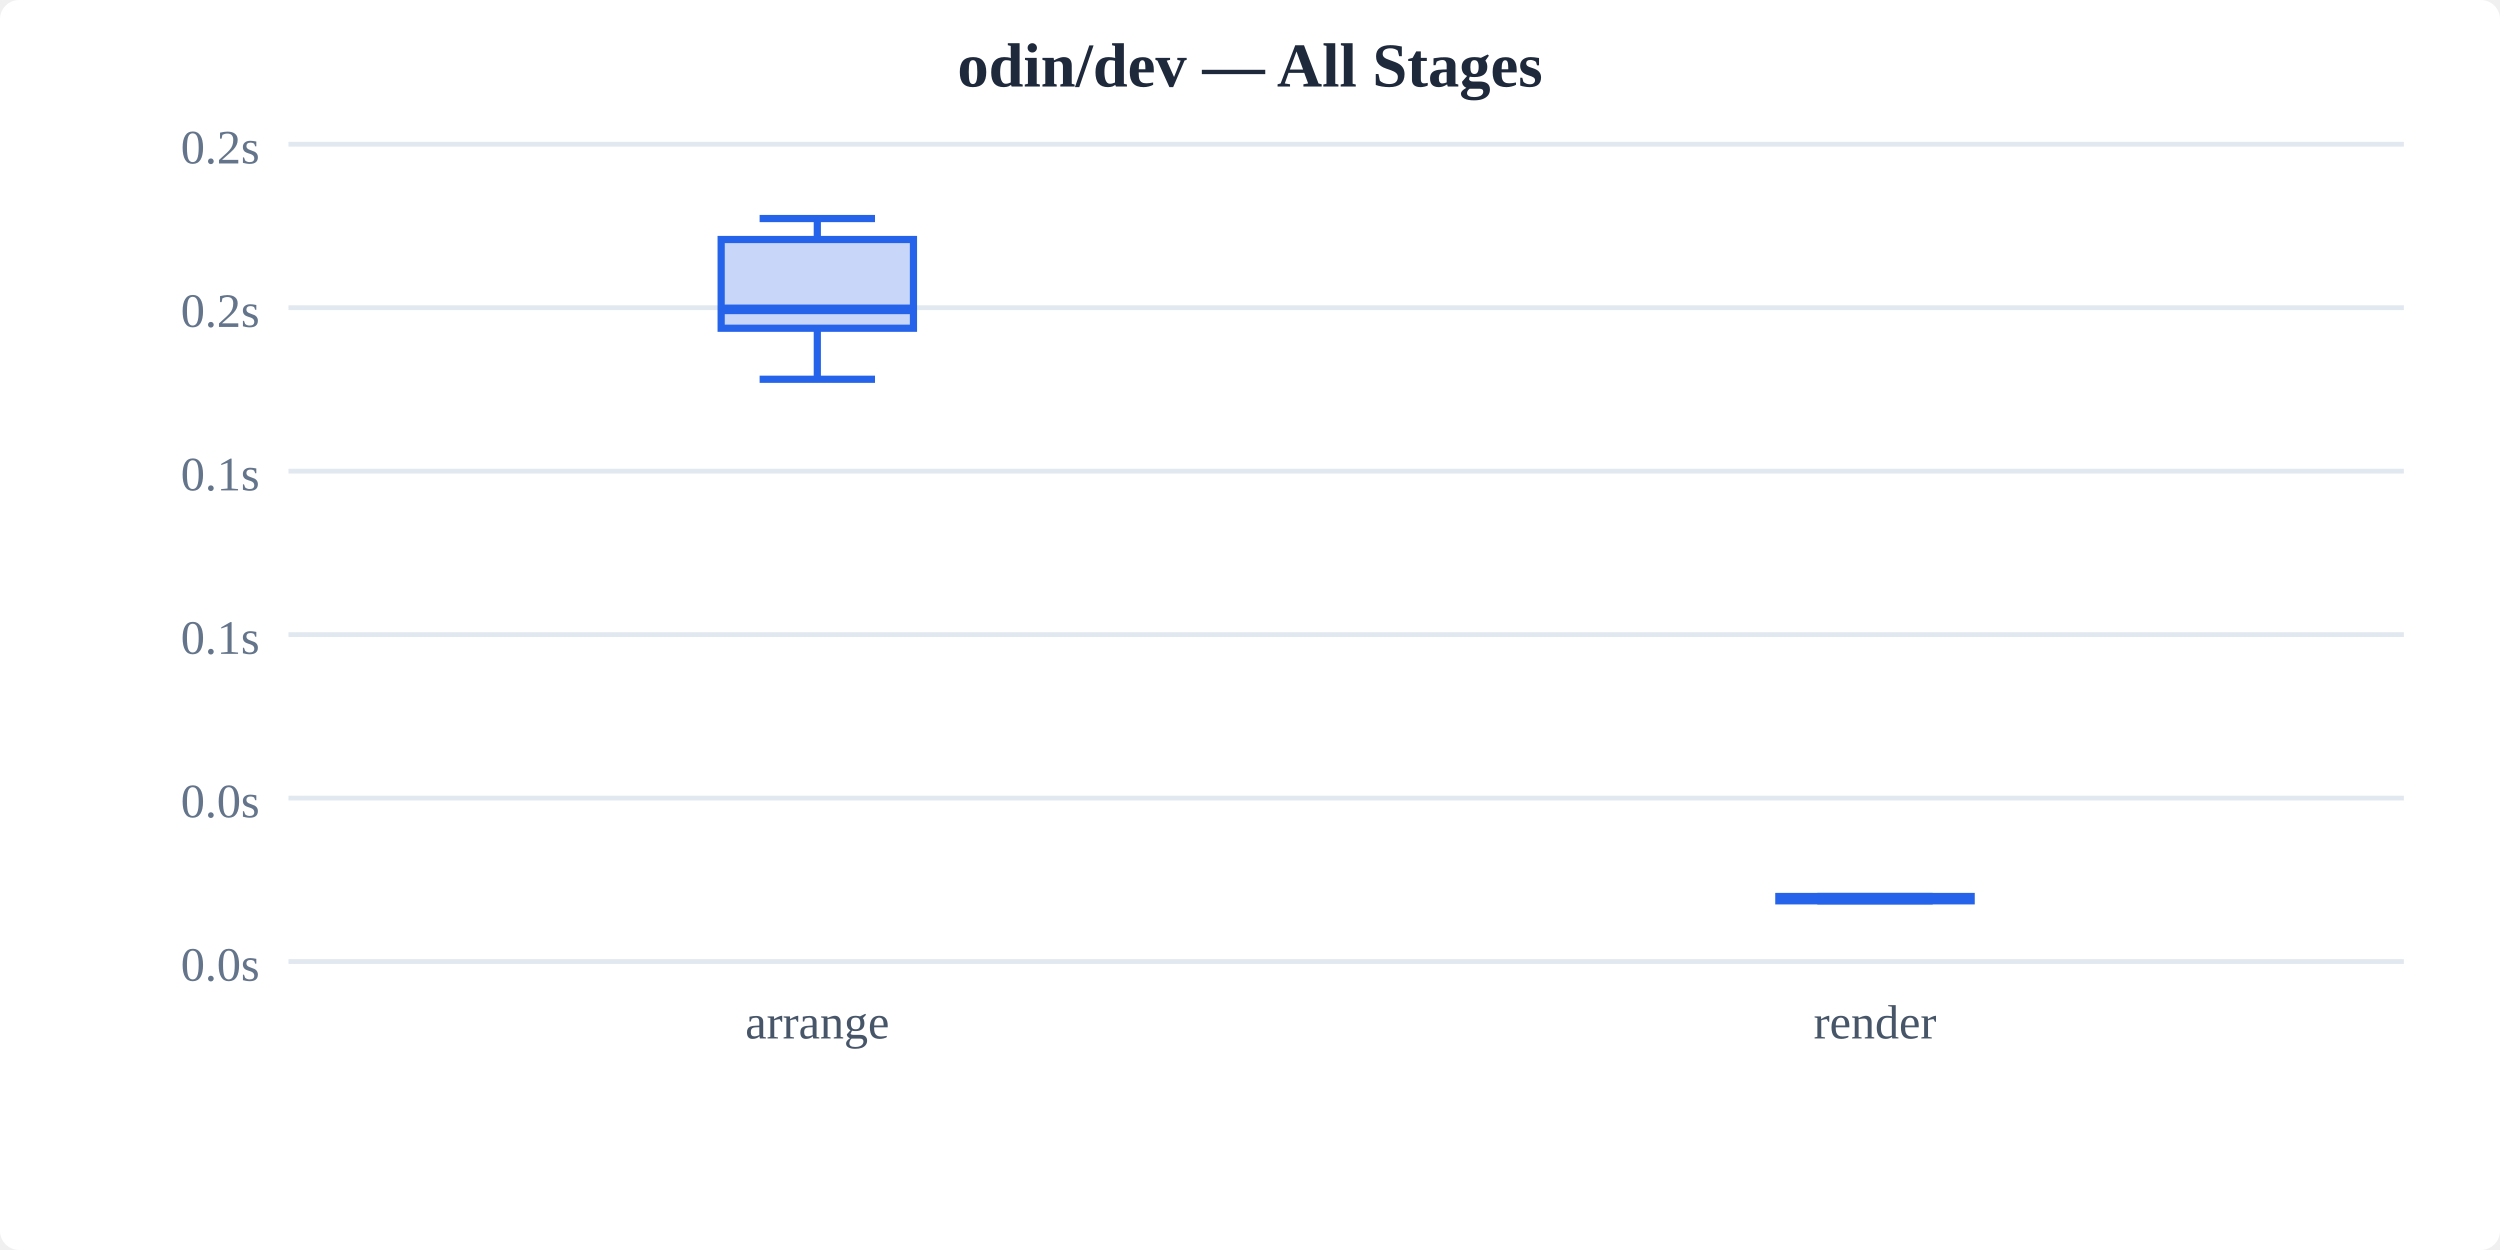
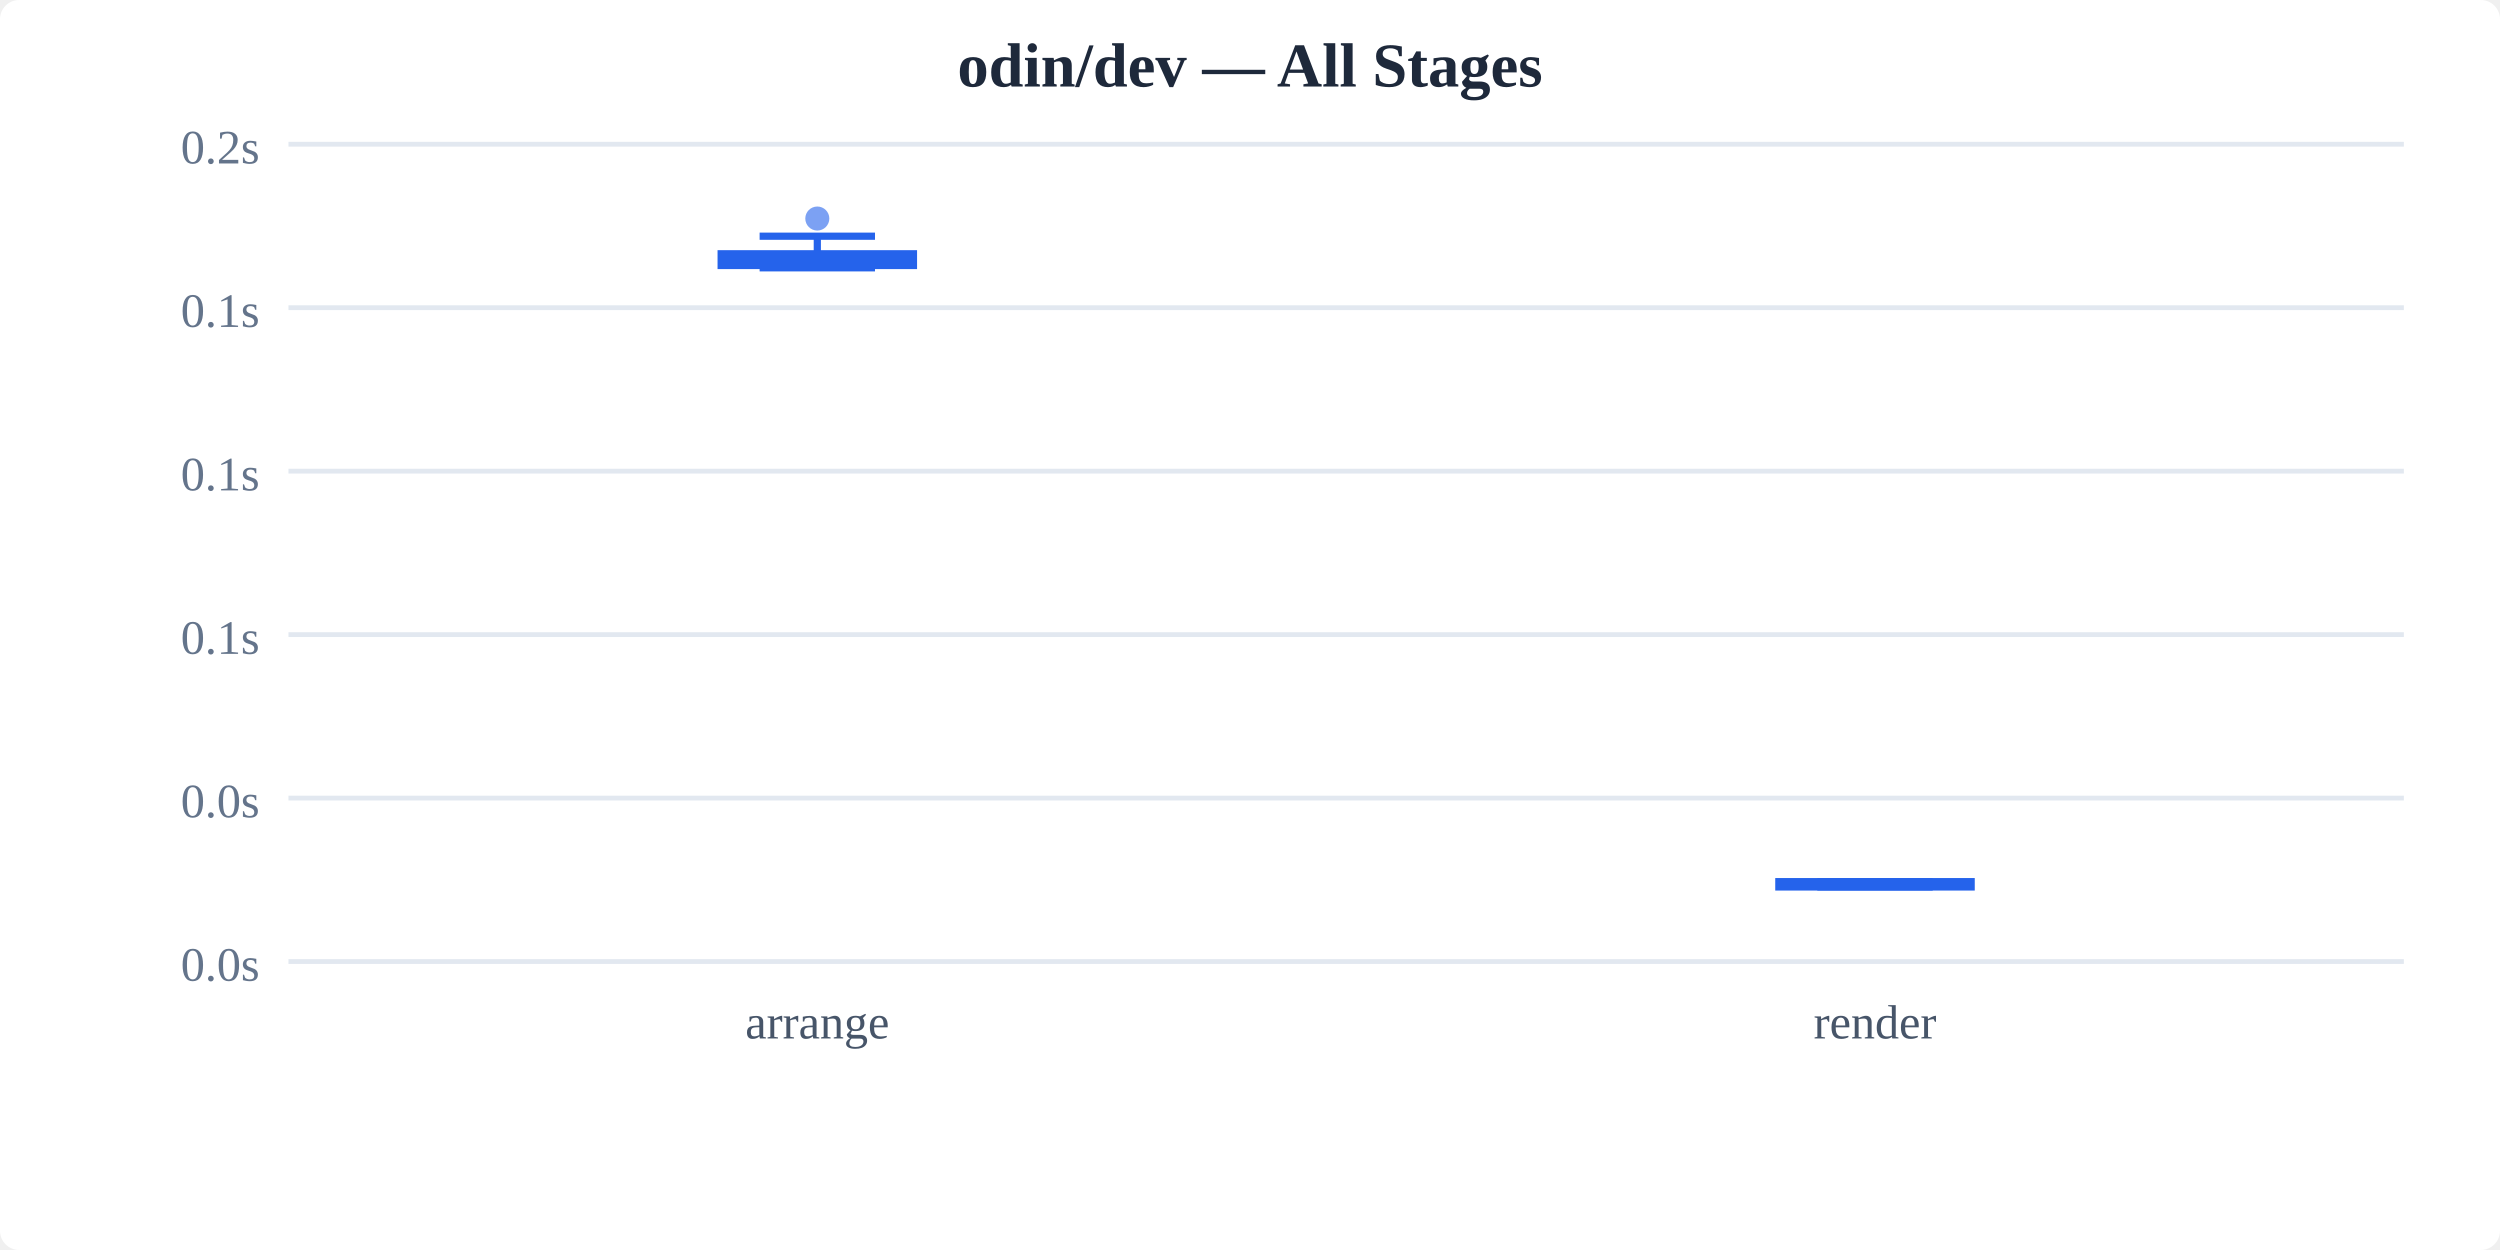
<svg xmlns="http://www.w3.org/2000/svg" width="520" height="260" viewBox="0 0 520 260">
  <rect width="520" height="260" fill="white" rx="4" />
  <text x="260.0" y="18" text-anchor="middle" font-size="13" font-weight="600" fill="#1e293b">odin/dev — All Stages</text>
  <line x1="60" y1="200.0" x2="500" y2="200.0" stroke="#e2e8f0" stroke-width="1" />
  <text x="54" y="204.0" text-anchor="end" font-size="10" fill="#64748b">0.0s</text>
  <line x1="60" y1="166.0" x2="500" y2="166.0" stroke="#e2e8f0" stroke-width="1" />
  <text x="54" y="170.0" text-anchor="end" font-size="10" fill="#64748b">0.0s</text>
  <line x1="60" y1="132.0" x2="500" y2="132.0" stroke="#e2e8f0" stroke-width="1" />
  <text x="54" y="136.0" text-anchor="end" font-size="10" fill="#64748b">0.1s</text>
  <line x1="60" y1="98" x2="500" y2="98" stroke="#e2e8f0" stroke-width="1" />
  <text x="54" y="102" text-anchor="end" font-size="10" fill="#64748b">0.1s</text>
  <line x1="60" y1="64.0" x2="500" y2="64.0" stroke="#e2e8f0" stroke-width="1" />
-   <text x="54" y="68.0" text-anchor="end" font-size="10" fill="#64748b">0.2s</text>
+   <text x="54" y="68.0" text-anchor="end" font-size="10" fill="#64748b">0.1s</text>
  <line x1="60" y1="30.0" x2="500" y2="30.0" stroke="#e2e8f0" stroke-width="1" />
  <text x="54" y="34.0" text-anchor="end" font-size="10" fill="#64748b">0.2s</text>
  <text x="170.0" y="216" text-anchor="middle" font-size="10" fill="#475569">arrange</text>
-   <line x1="170.0" y1="78.886" x2="170.0" y2="68.272" stroke="#2563eb" stroke-width="1.5" />
-   <line x1="170.0" y1="49.817" x2="170.0" y2="45.455" stroke="#2563eb" stroke-width="1.5" />
-   <line x1="158.0" y1="78.886" x2="182.0" y2="78.886" stroke="#2563eb" stroke-width="1.5" />
-   <line x1="158.0" y1="45.455" x2="182.0" y2="45.455" stroke="#2563eb" stroke-width="1.5" />
-   <rect x="150.0" y="49.817" width="40" height="18.456" fill="#2563eb" fill-opacity="0.25" stroke="#2563eb" stroke-width="1.5" />
-   <line x1="150.0" y1="64.347" x2="190.0" y2="64.347" stroke="#2563eb" stroke-width="2" />
+   <line x1="170.0" y1="55.705" x2="170.0" y2="55.222" stroke="#2563eb" stroke-width="1.5" />
+   <line x1="170.0" y1="52.786" x2="170.0" y2="49.131" stroke="#2563eb" stroke-width="1.5" />
+   <line x1="158.0" y1="55.705" x2="182.0" y2="55.705" stroke="#2563eb" stroke-width="1.5" />
+   <line x1="158.0" y1="49.131" x2="182.0" y2="49.131" stroke="#2563eb" stroke-width="1.5" />
+   <rect x="150.0" y="52.786" width="40" height="2.436" fill="#2563eb" fill-opacity="0.25" stroke="#2563eb" stroke-width="1.5" />
+   <line x1="150.0" y1="53.665" x2="190.0" y2="53.665" stroke="#2563eb" stroke-width="2" />
+   <circle cx="170.0" cy="45.455" r="2.5" fill="#2563eb" fill-opacity="0.6" />
  <text x="390.0" y="216" text-anchor="middle" font-size="10" fill="#475569">render</text>
-   <line x1="390.0" y1="187.37" x2="390.0" y2="187.37" stroke="#2563eb" stroke-width="1.5" />
-   <line x1="390.0" y1="186.469" x2="390.0" y2="186.469" stroke="#2563eb" stroke-width="1.5" />
-   <line x1="378.0" y1="187.37" x2="402.0" y2="187.37" stroke="#2563eb" stroke-width="1.5" />
-   <line x1="378.0" y1="186.469" x2="402.0" y2="186.469" stroke="#2563eb" stroke-width="1.5" />
-   <rect x="370.0" y="186.469" width="40" height="0.902" fill="#2563eb" fill-opacity="0.25" stroke="#2563eb" stroke-width="1.5" />
-   <line x1="370.0" y1="186.92" x2="410.0" y2="186.92" stroke="#2563eb" stroke-width="2" />
+   <line x1="390.0" y1="184.488" x2="390.0" y2="184.488" stroke="#2563eb" stroke-width="1.5" />
+   <line x1="390.0" y1="183.381" x2="390.0" y2="183.381" stroke="#2563eb" stroke-width="1.5" />
+   <line x1="378.0" y1="184.488" x2="402.0" y2="184.488" stroke="#2563eb" stroke-width="1.5" />
+   <line x1="378.0" y1="183.381" x2="402.0" y2="183.381" stroke="#2563eb" stroke-width="1.5" />
+   <rect x="370.0" y="183.381" width="40" height="1.107" fill="#2563eb" fill-opacity="0.25" stroke="#2563eb" stroke-width="1.5" />
+   <line x1="370.0" y1="183.935" x2="410.0" y2="183.935" stroke="#2563eb" stroke-width="2" />
</svg>
